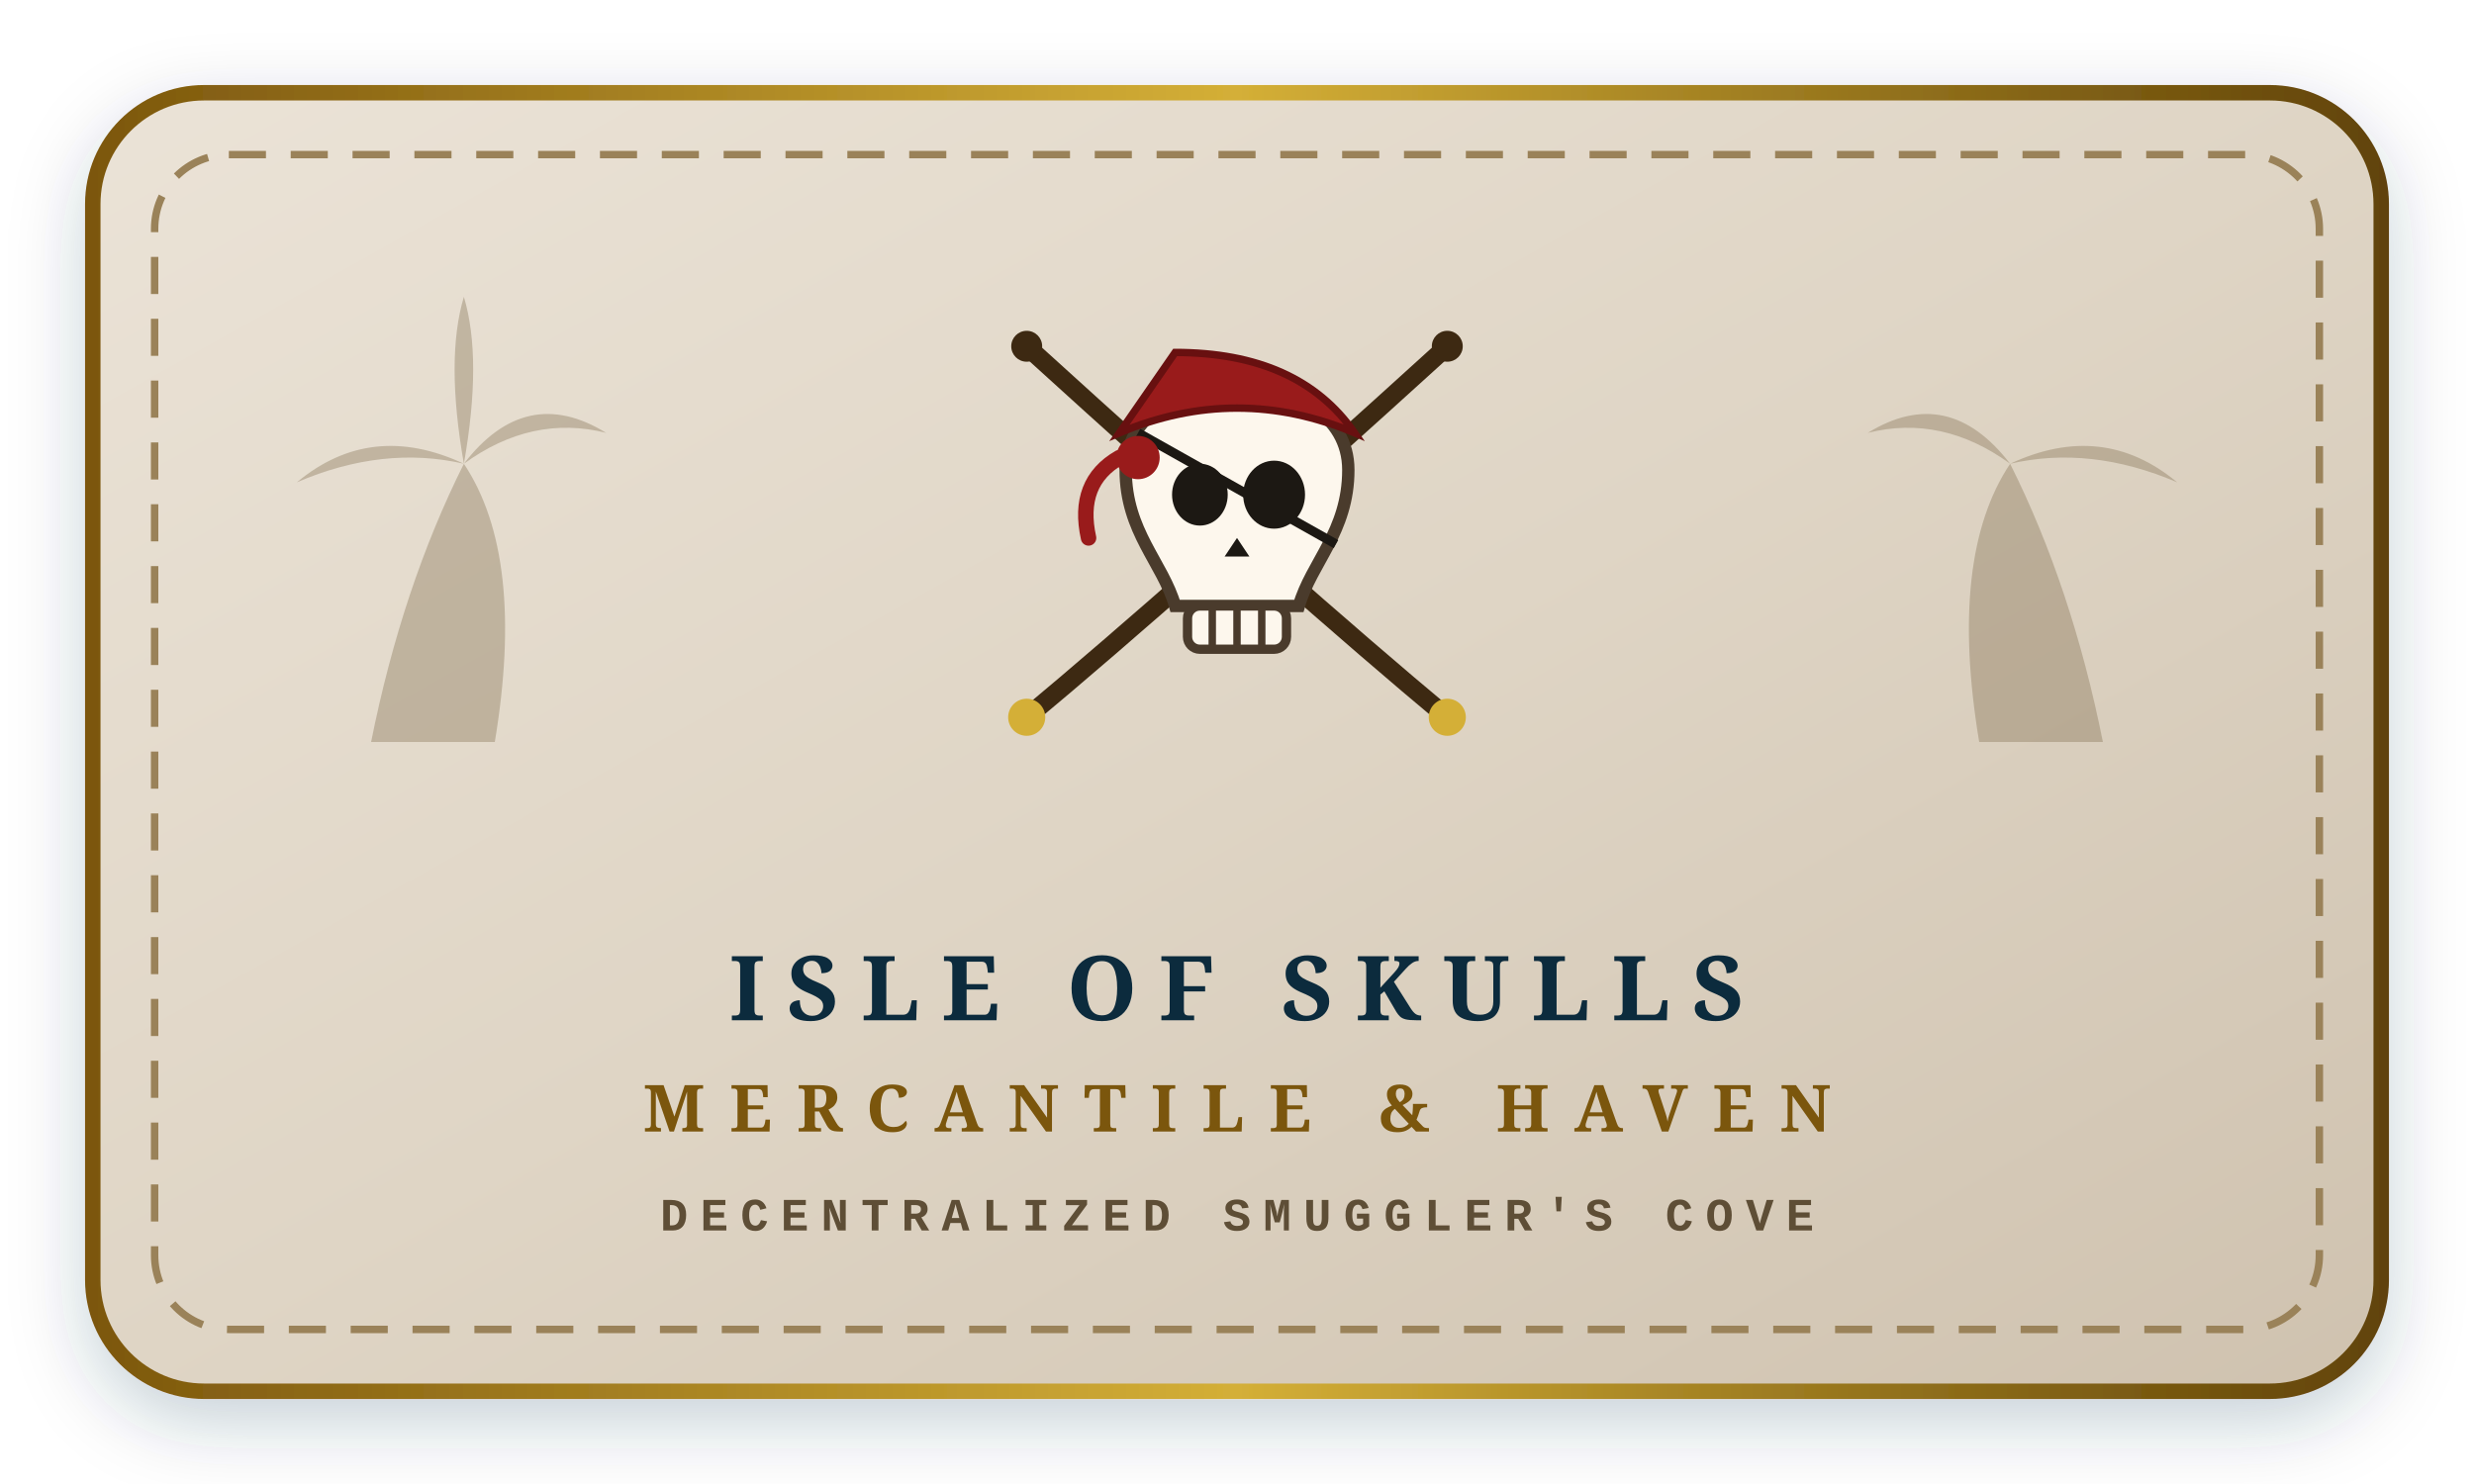
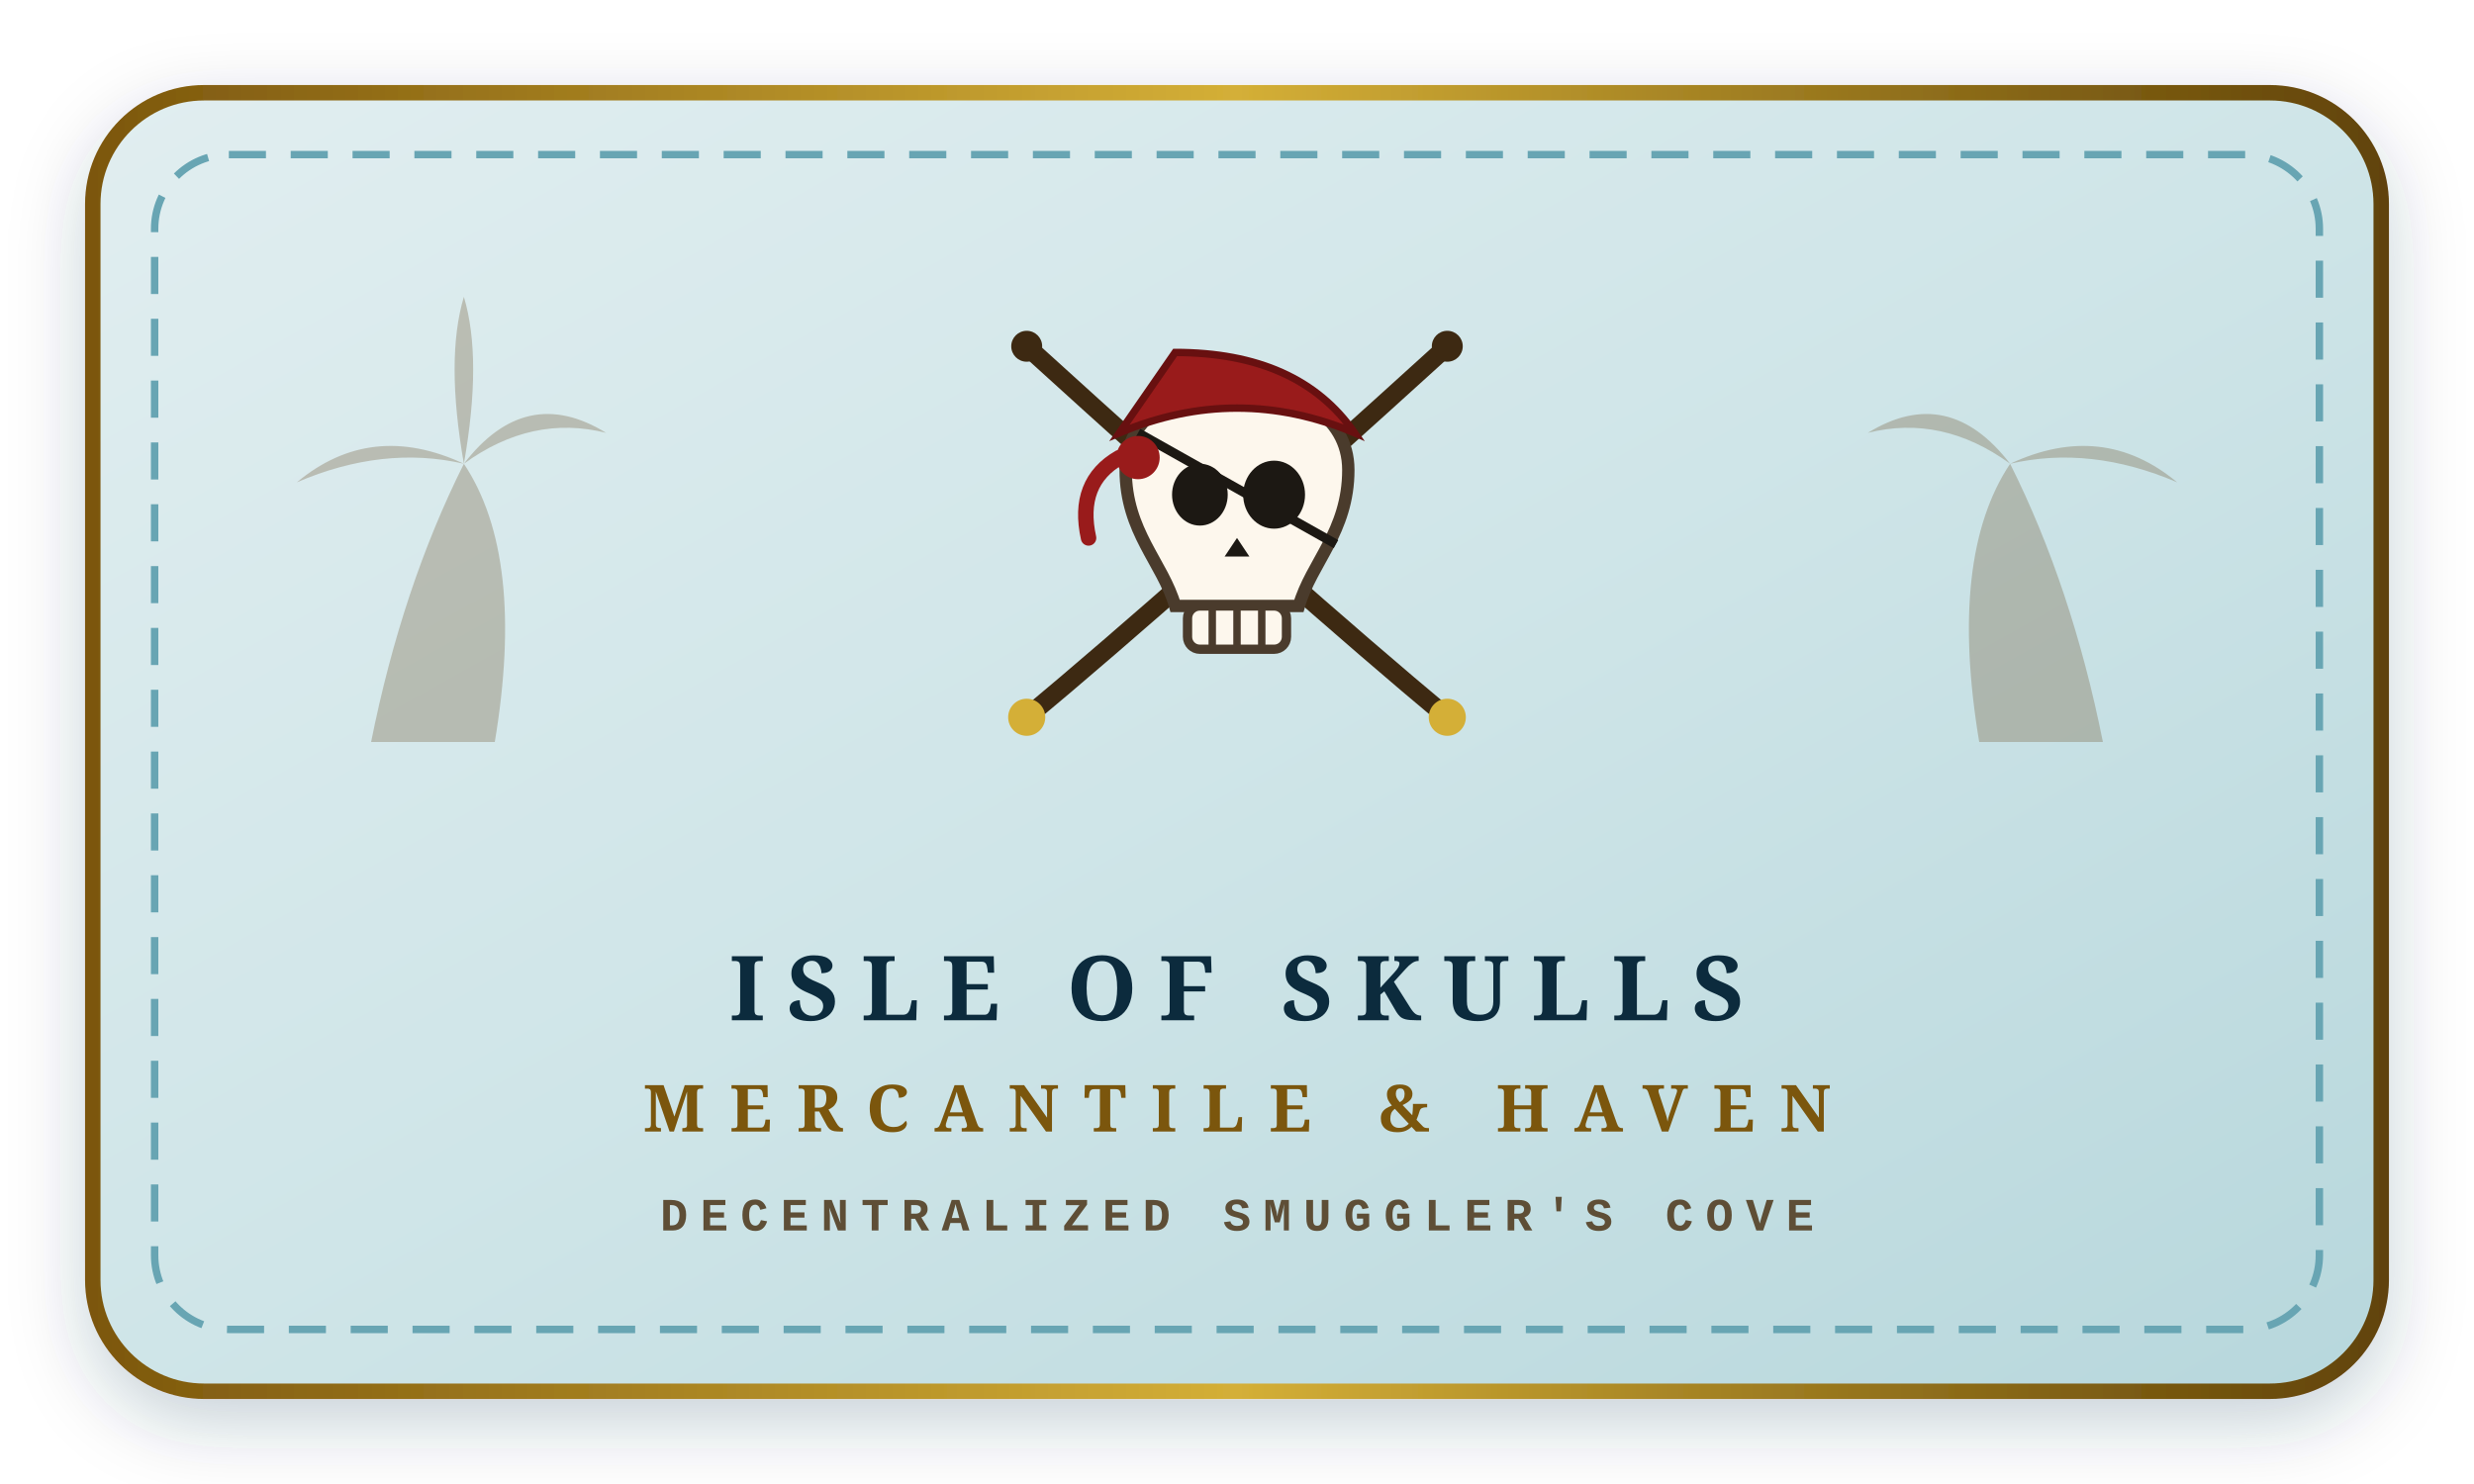
<svg xmlns="http://www.w3.org/2000/svg" viewBox="0 0 400 240" width="400" height="240">
  <defs>
+     <linearGradient id="oceanPlacque" x1="0%" y1="0%" x2="100%" y2="100%">
+       <stop offset="0%" stop-color="#E1EEF0" />
+       <stop offset="50%" stop-color="#CFE5E8" />
+       <stop offset="100%" stop-color="#B7D7DC" />
+     </linearGradient>
    <linearGradient id="skullBg" x1="0%" y1="0%" x2="100%" y2="100%">
      <stop offset="0%" stop-color="#EBE3D7" />
      <stop offset="50%" stop-color="#DFD5C5" />
      <stop offset="100%" stop-color="#CFC2AF" />
    </linearGradient>
    <linearGradient id="bronzeBorder" x1="0%" y1="0%" x2="100%" y2="0%">
      <stop offset="0%" stop-color="#7B560D" />
      <stop offset="50%" stop-color="#D4AF37" />
      <stop offset="100%" stop-color="#604207" />
    </linearGradient>
    <filter id="skullShadow" x="-10%" y="-10%" width="120%" height="120%">
      <feDropShadow dx="0" dy="4" stdDeviation="6" flood-color="#0E384D" flood-opacity="0.22" />
    </filter>
  </defs>
-   <rect x="15" y="15" width="370" height="210" rx="18" fill="url(#skullBg)" stroke="url(#bronzeBorder)" stroke-width="2.5" filter="url(#skullShadow)" />
-   <rect x="25" y="25" width="350" height="190" rx="12" fill="none" stroke="#9A8259" stroke-width="1.2" stroke-dasharray="6,4" />
+   <rect x="15" y="15" width="370" height="210" rx="18" fill="url(#oceanPlacque)" stroke="url(#bronzeBorder)" stroke-width="2.5" filter="url(#skullShadow)" />
+   <rect x="25" y="25" width="350" height="190" rx="12" fill="none" stroke="#68A5B3" stroke-width="1.2" stroke-dasharray="6,4" />
  <g fill="#7A6849" opacity="0.35">
    <path d="M 60 120 Q 65 95, 75 75 Q 85 90, 80 120 Z" />
    <path d="M 75 75 Q 60 68, 48 78 Q 62 72, 75 75 Z" />
    <path d="M 75 75 Q 85 62, 98 70 Q 86 67, 75 75 Z" />
    <path d="M 75 75 Q 72 58, 75 48 Q 78 58, 75 75 Z" />
    <path d="M 340 120 Q 335 95, 325 75 Q 315 90, 320 120 Z" />
    <path d="M 325 75 Q 340 68, 352 78 Q 338 72, 325 75 Z" />
    <path d="M 325 75 Q 315 62, 302 70 Q 314 67, 325 75 Z" />
  </g>
  <g transform="translate(200, 84)">
    <path d="M -34 32 Q -10 12, 34 -28" stroke="#3D2912" stroke-width="3" stroke-linecap="round" />
    <path d="M 34 32 Q 10 12, -34 -28" stroke="#3D2912" stroke-width="3" stroke-linecap="round" />
    <circle cx="-34" cy="32" r="3" fill="#D4AF37" />
    <circle cx="34" cy="32" r="3" fill="#D4AF37" />
    <circle cx="34" cy="-28" r="2.5" fill="#3D2912" />
    <circle cx="-34" cy="-28" r="2.5" fill="#3D2912" />
    <path d="M -18 -8 C -18 -26, 18 -26, 18 -8 C 18 2, 12 7, 10 14 L -10 14 C -12 7, -18 2, -18 -8 Z" fill="#FDF7ED" stroke="#4A3B2C" stroke-width="2" />
    <ellipse cx="6" cy="-4" rx="5" ry="5.5" fill="#1C1813" />
    <line x1="-16" y1="-14" x2="16" y2="4" stroke="#1C1813" stroke-width="1.5" />
    <ellipse cx="-6" cy="-4" rx="4.5" ry="5" fill="#1C1813" />
    <polygon points="0,3 -2,6 2,6" fill="#1C1813" />
    <rect x="-8" y="14" width="16" height="7" rx="2" fill="#FDF7ED" stroke="#4A3B2C" stroke-width="1.5" />
    <line x1="-4" y1="14" x2="-4" y2="21" stroke="#4A3B2C" stroke-width="1.2" />
    <line x1="0" y1="14" x2="0" y2="21" stroke="#4A3B2C" stroke-width="1.2" />
    <line x1="4" y1="14" x2="4" y2="21" stroke="#4A3B2C" stroke-width="1.2" />
    <path d="M -19 -14 Q 0 -22, 19 -14 Q 10 -27, -10 -27 Z" fill="#991B1B" stroke="#681010" stroke-width="1.2" />
    <circle cx="-16" cy="-10" r="3.5" fill="#991B1B" />
    <path d="M -19 -10 Q -26 -6, -24 3" stroke="#991B1B" stroke-width="2.5" fill="none" stroke-linecap="round" />
  </g>
  <text x="200" y="165" text-anchor="middle" font-family="'Cinzel', Georgia, serif" font-size="14.5" font-weight="800" fill="#0C2B3D" letter-spacing="3.5">ISLE OF SKULLS</text>
  <text x="200" y="183" text-anchor="middle" font-family="'Cinzel', Georgia, serif" font-size="10.5" font-weight="700" fill="#7B560D" letter-spacing="4">MERCANTILE &amp; HAVEN</text>
  <text x="200" y="199" text-anchor="middle" font-family="'Courier New', monospace" font-size="7.5" font-weight="600" fill="#5E4E36" letter-spacing="2">DECENTRALIZED SMUGGLER'S COVE</text>
</svg>
